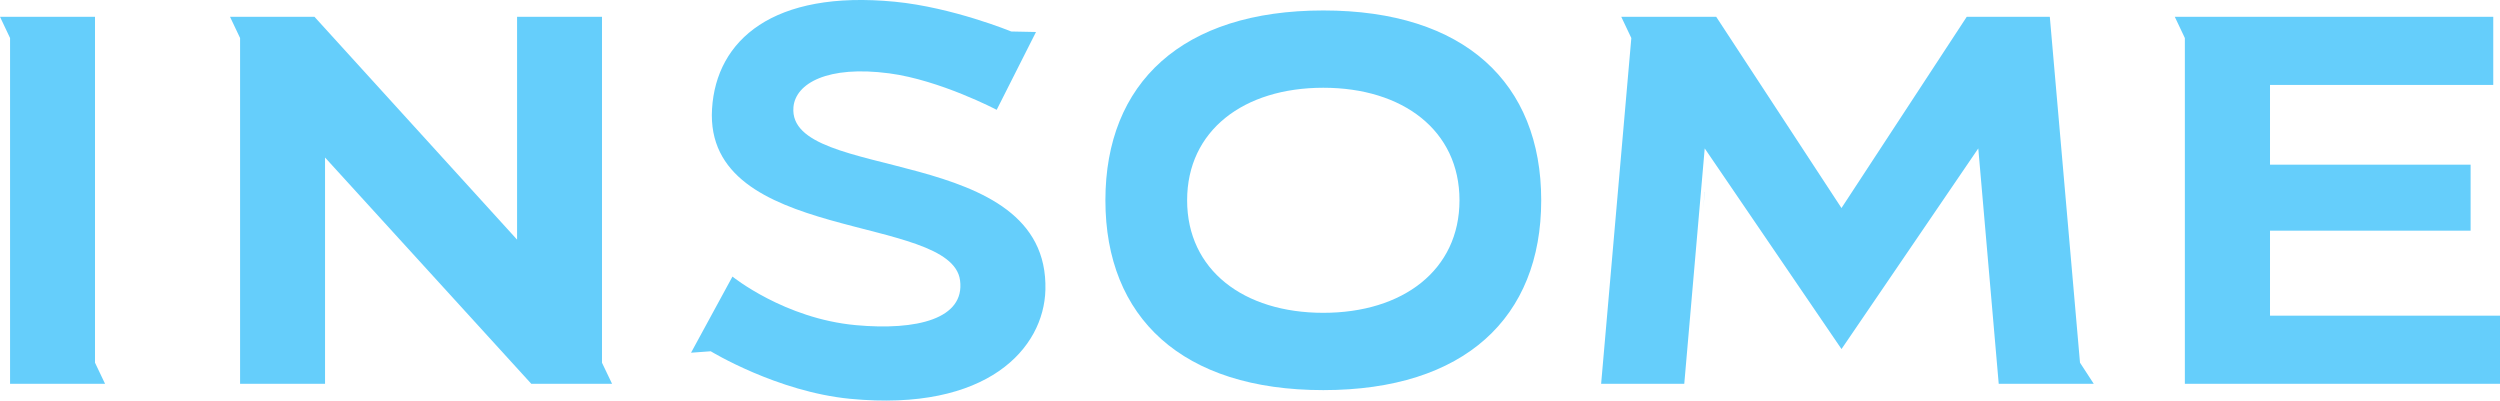
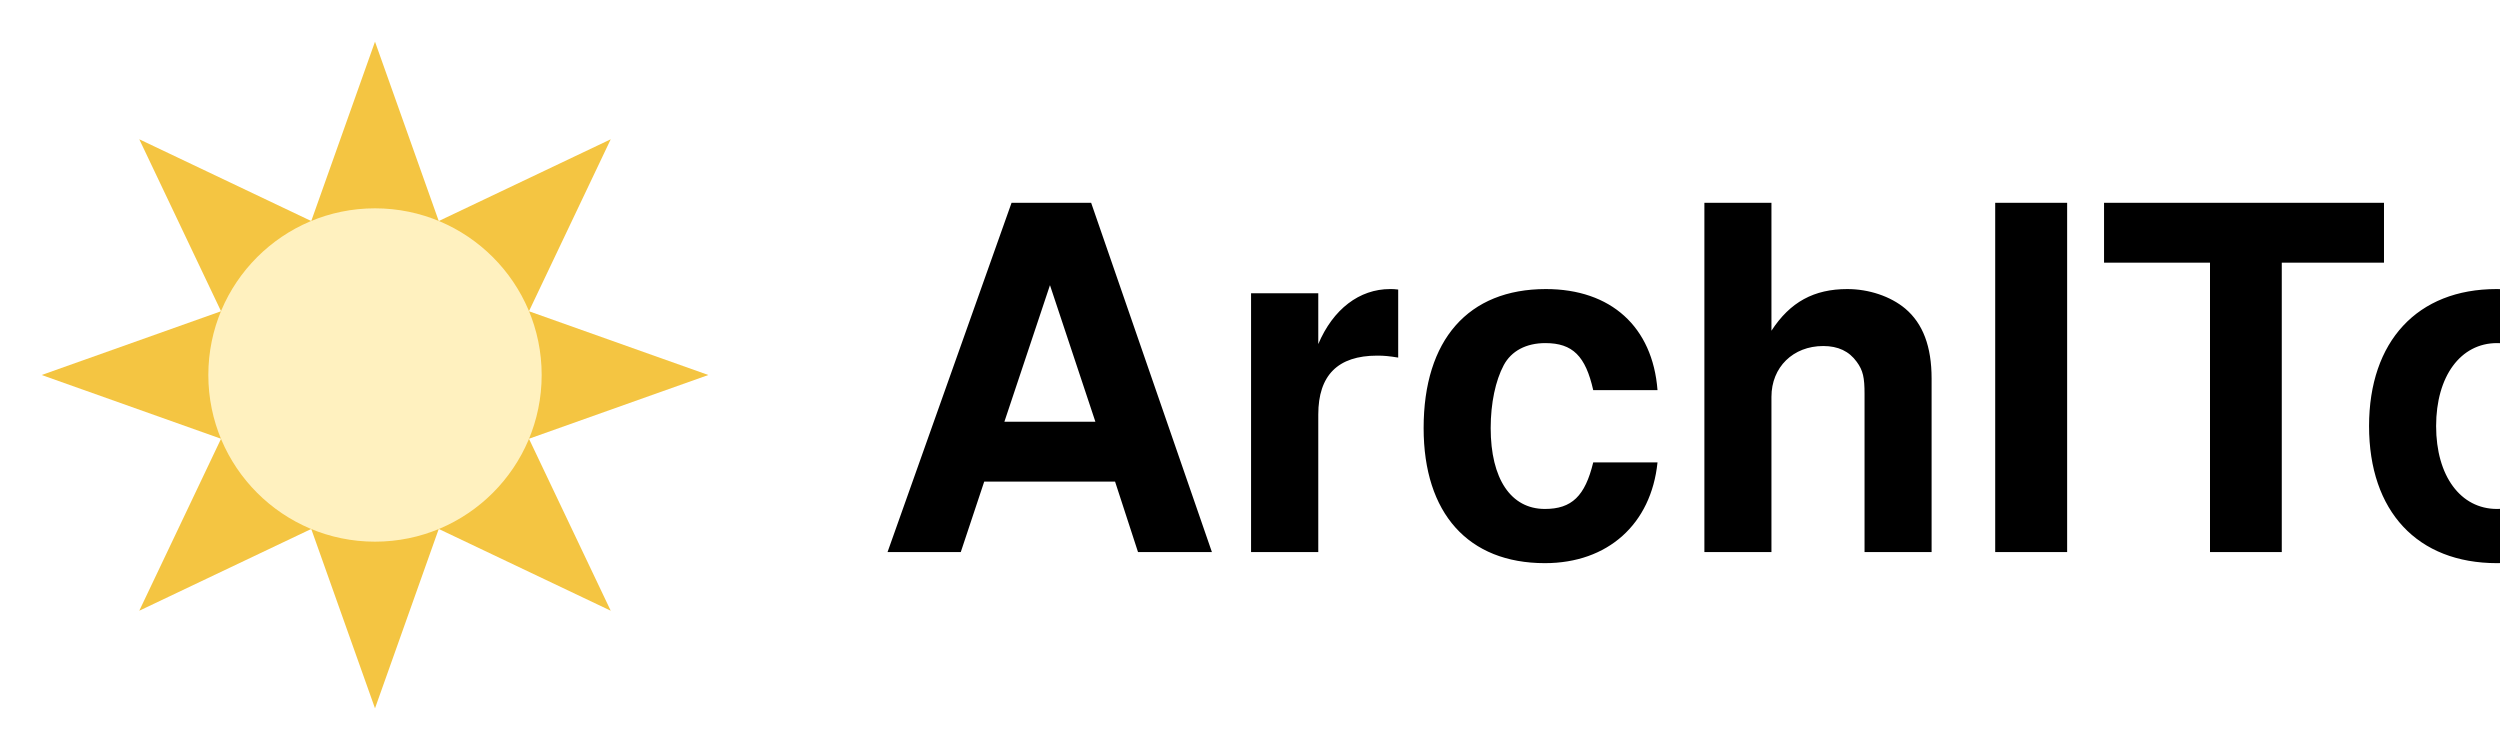
- <svg xmlns="http://www.w3.org/2000/svg" id="_图层_1" data-name="图层 1" viewBox="0 0 1833 293.71">
-   <defs>
-     <style>
-       .cls-1 {
-         fill: #65cefb;
-       }
-     </style>
-   </defs>
-   <path class="cls-1" d="m0,12.3h69.66v253.63l7.38,15.49H7.38V27.9L0,12.3Z" />
-   <polygon class="cls-1" points="1833 231.43 1833 281.39 1601.94 281.39 1601.94 27.89 1594.56 12.32 1828.06 12.32 1828.06 62.28 1664.37 62.28 1664.37 120.73 1811.45 120.73 1811.45 169.14 1664.37 169.14 1664.37 231.43 1833 231.43" />
-   <path class="cls-1" d="m581.74,78.64c1.49-17.54,25.07-30.82,70.18-24.87,37.27,4.91,78.85,26.75,78.85,26.75l28.82-57.06-18.13-.37s-43.08-17.7-85.34-21.82c-89.25-8.7-130.96,28.06-134.05,78.52-6.06,98.88,175.39,76.45,181.84,125.77,3.69,28.19-31.61,36.95-76.43,32.84-52.36-4.8-90.44-35.62-90.44-35.62l-30.37,55.83,14.44-1.06s48.65,29.69,102.2,34.86c101.05,9.75,142.04-37.28,143.18-79.81,2.9-108.44-189.47-78.24-184.74-133.96Z" />
-   <path class="cls-1" d="m970.25,7.67c-103.54,0-159.77,53.13-159.77,139.18s56.24,139.18,159.77,139.18,159.77-53.13,159.77-139.18S1073.79,7.67,970.25,7.67Zm0,221.69c-58.37,0-99.85-31.36-99.85-82.51s41.47-82.51,99.85-82.51,99.85,31.36,99.85,82.51-41.47,82.51-99.85,82.51Z" />
-   <polygon class="cls-1" points="448.76 281.39 389.53 281.39 238.32 115.49 238.32 281.39 176.03 281.39 176.03 27.89 168.65 12.32 230.57 12.32 378.39 174.9 379.12 175.71 379.12 12.32 441.38 12.32 441.38 265.96 448.76 281.39" />
-   <path class="cls-1" d="m1249.87,140.69l-1.03,12.32,1.11-12.25-.08-.07Z" />
-   <path class="cls-1" d="m1525.06,265.96l-22.14-253.64h-60.88l-.07.07-91.8,140.14-91.8-140.14-.07-.07h-69.59l7.38,15.57-22.14,253.5h60.96l14.98-172.54.08.07,100.22,147.01,100.22-147.01.07-.07,14.98,172.54h69.67l-10.04-15.42Z" />
+ <svg xmlns="http://www.w3.org/2000/svg" viewBox="0 0 240 72" role="img" aria-label="ArchIToken logo" fill="none">
+   <polygon points="36 4 42.12 21.22 58.63 13.37 50.78 29.88 68 36 50.78 42.12 58.63 58.63 42.12 50.78 36 68 29.88 50.78 13.37 58.63 21.22 42.12 4 36 21.22 29.88 13.37 13.37 29.88 21.22" fill="#f4c542" />
+   <circle cx="36" cy="36" r="16" fill="#fff1bf" />
+   <text x="84" y="53" font-family="Inter Tight, Helvetica Neue, Helvetica, Arial, sans-serif" font-size="46" font-weight="800" letter-spacing="0" fill="currentColor">ArchIToken</text>
</svg>
